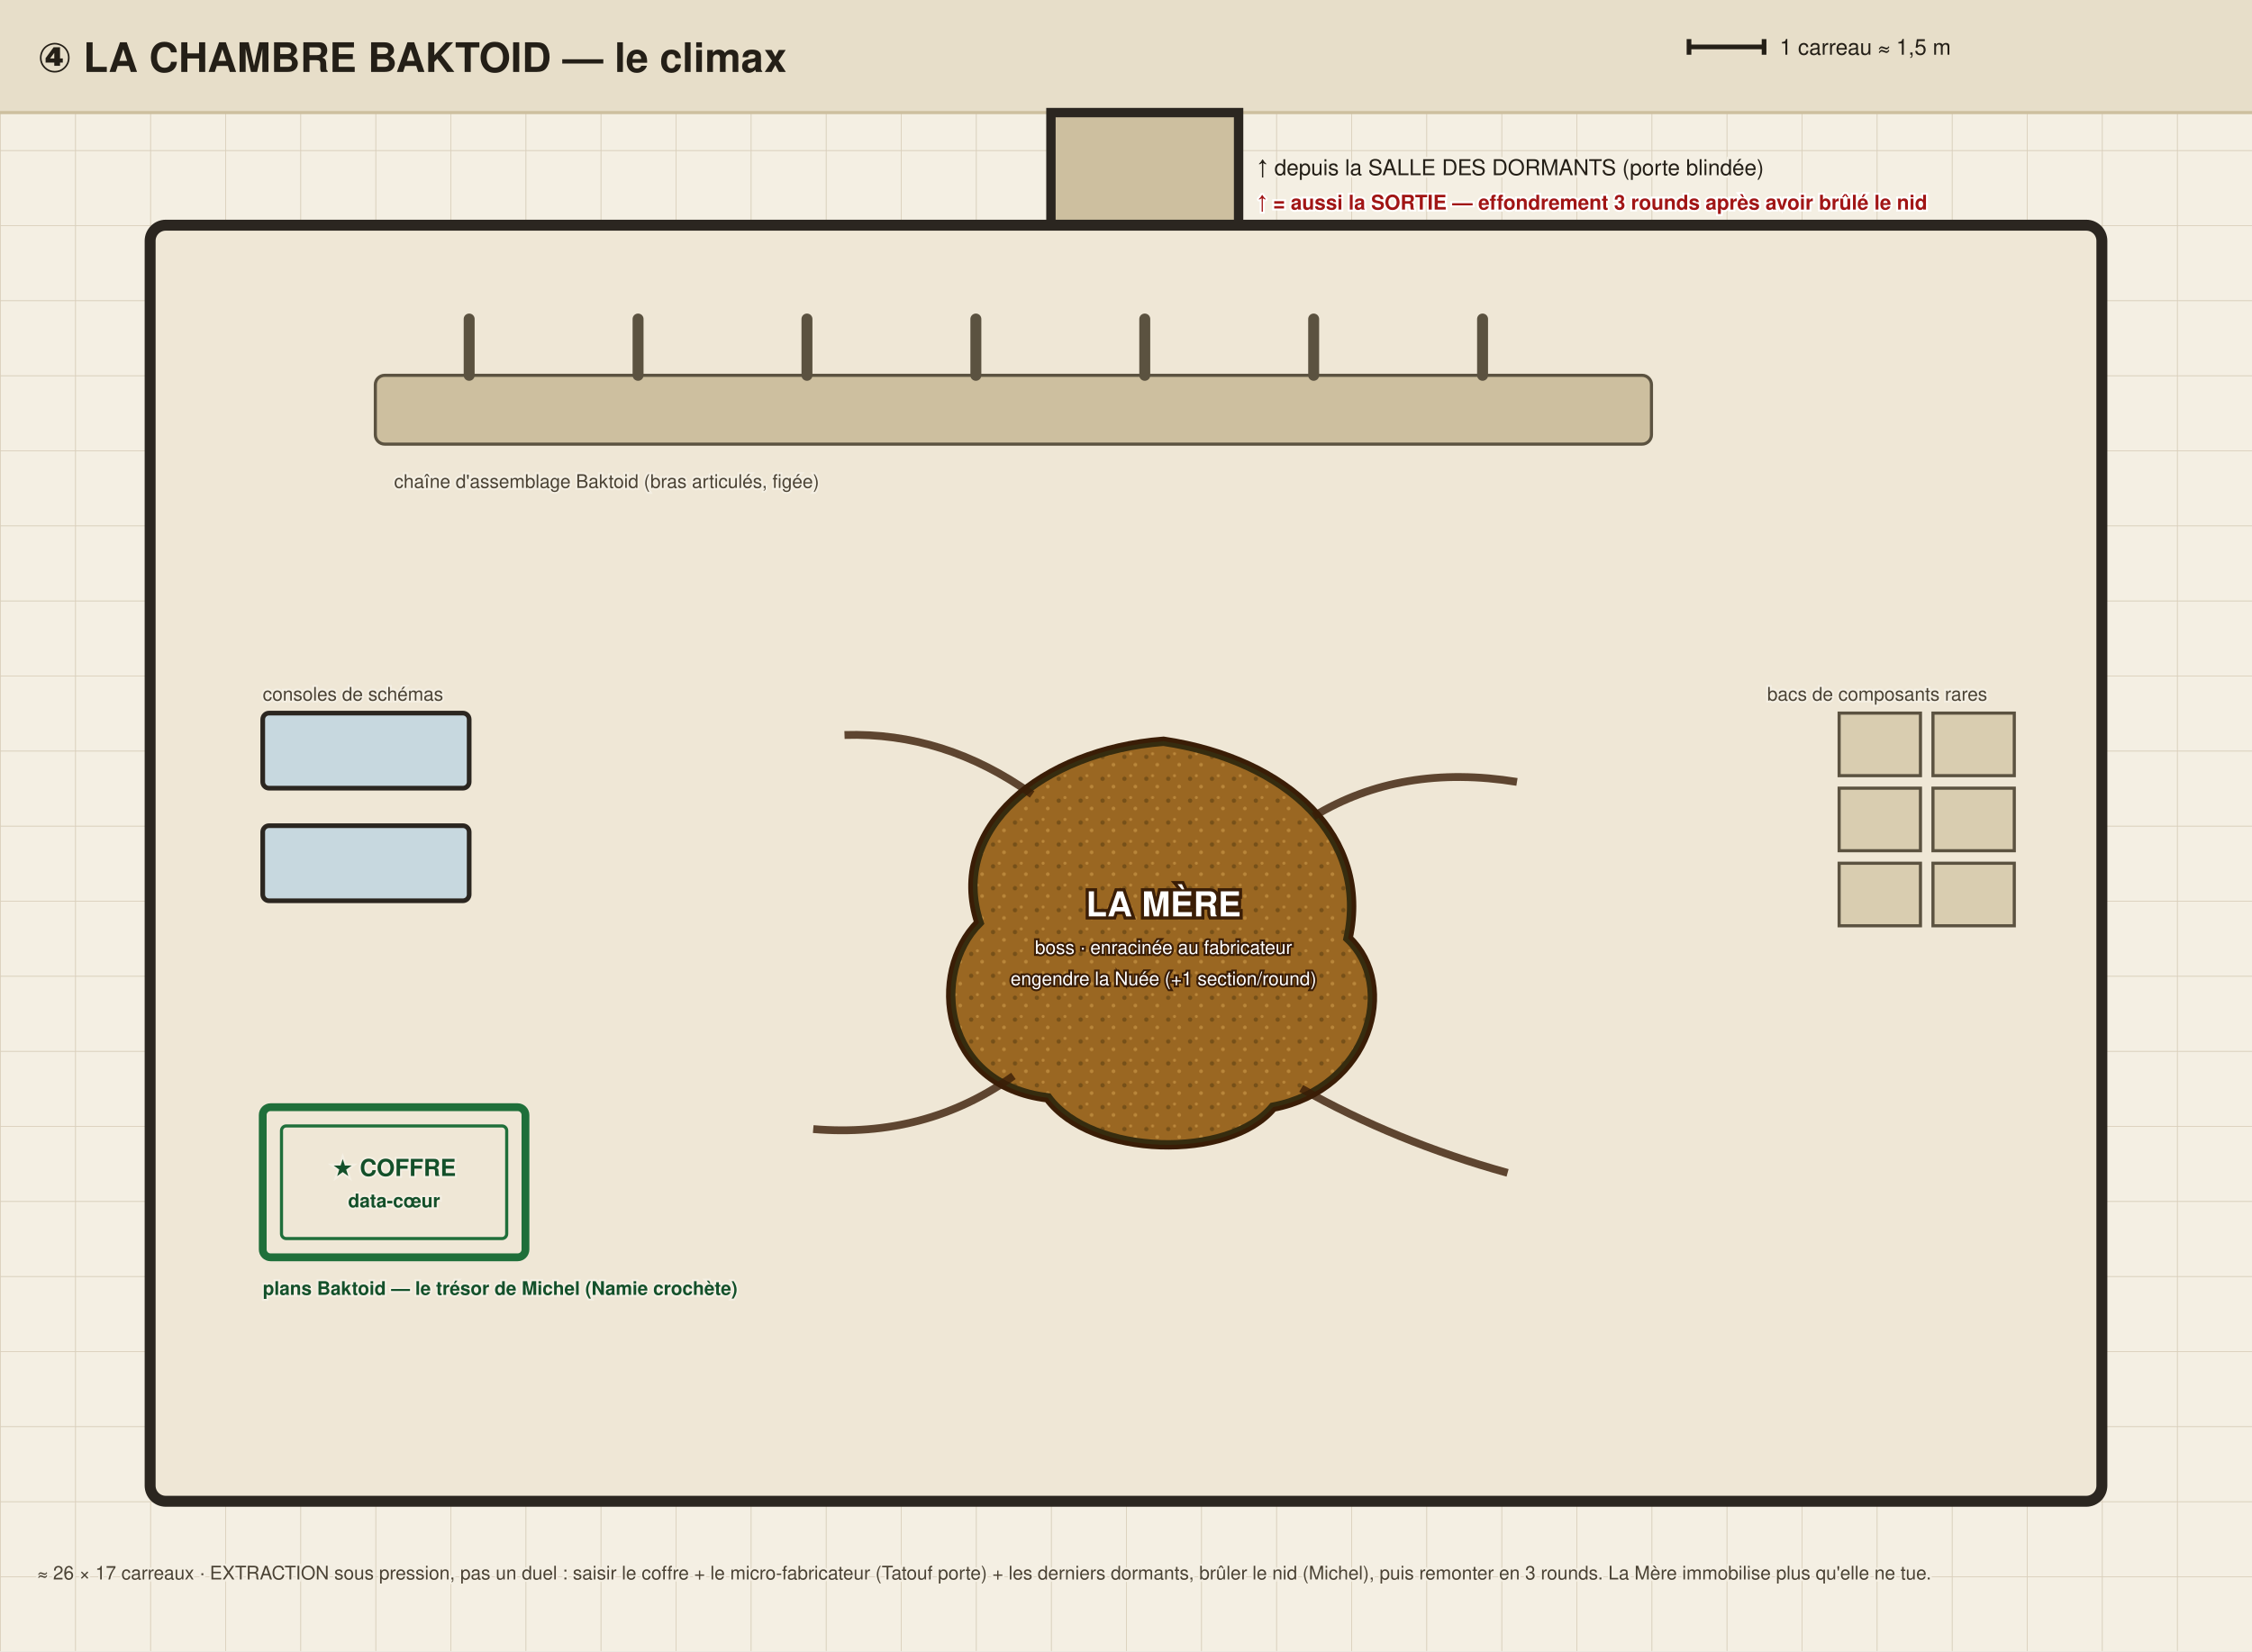
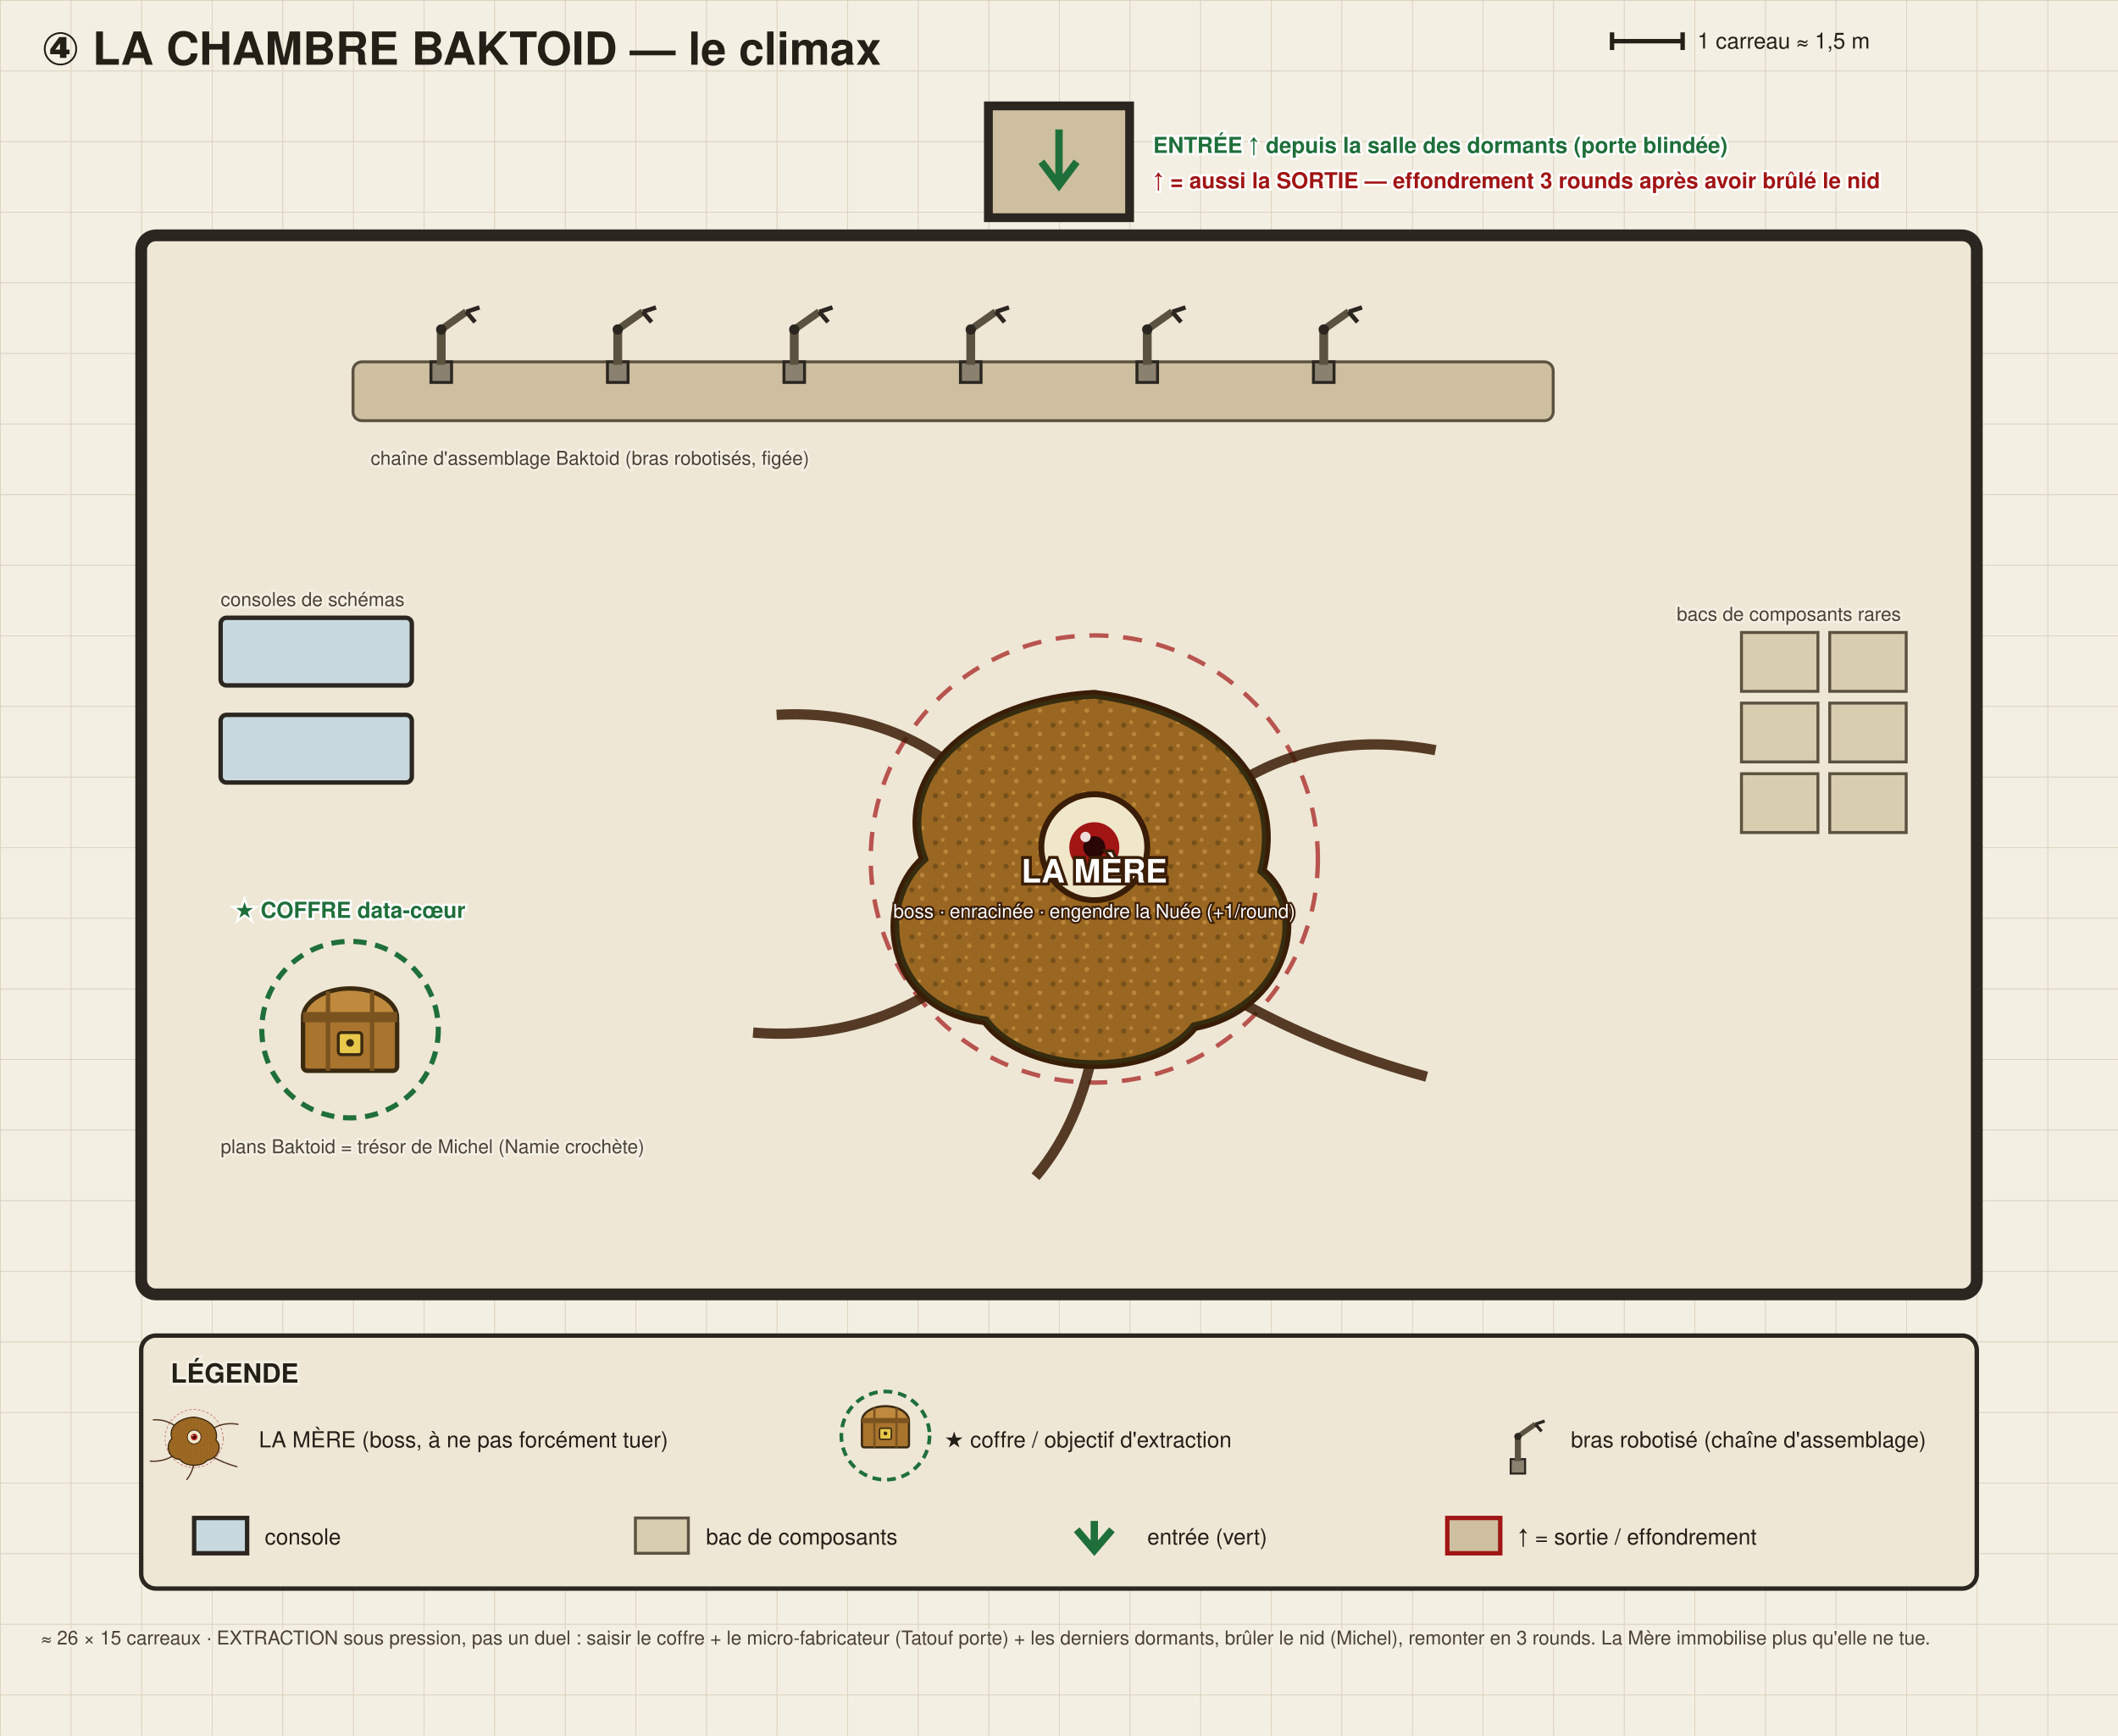
- <svg xmlns="http://www.w3.org/2000/svg" viewBox="0 0 1440 1056" font-family="'Segoe UI',Helvetica,Arial,sans-serif">
+ <svg xmlns="http://www.w3.org/2000/svg" viewBox="0 0 1440 1180" font-family="'Segoe UI',Helvetica,Arial,sans-serif">
  <defs>
    <pattern id="grid" width="48" height="48" patternUnits="userSpaceOnUse">
      <path d="M48 0H0V48" fill="none" stroke="#d9cfbb" stroke-width="1" />
    </pattern>
-     <pattern id="rust" width="14" height="14" patternUnits="userSpaceOnUse">
-       <rect width="14" height="14" fill="#b5651d" />
-       <circle cx="3" cy="4" r="1.4" fill="#8a4a12" />
-       <circle cx="10" cy="9" r="1.2" fill="#d98a3a" />
-       <circle cx="7" cy="2" r="1" fill="#d98a3a" />
+     <pattern id="rust" width="16" height="16" patternUnits="userSpaceOnUse">
+       <rect width="16" height="16" fill="#b5651d" />
+       <circle cx="4" cy="5" r="1.8" fill="#8a4a12" />
+       <circle cx="11" cy="11" r="1.6" fill="#d98a3a" />
+       <circle cx="9" cy="3" r="1.3" fill="#d98a3a" />
    </pattern>
+     <g id="arm">
+       <rect x="-7" y="0" width="14" height="14" fill="#8a8170" stroke="#2b2620" stroke-width="2" />
+       <line x1="0" y1="2" x2="0" y2="-22" stroke="#5b5240" stroke-width="6" />
+       <line x1="0" y1="-22" x2="17" y2="-34" stroke="#5b5240" stroke-width="5" />
+       <circle cx="0" cy="-22" r="3.5" fill="#2b2620" />
+       <path d="M17 -34 l9 -3 m-9 3 l6 7" stroke="#2b2620" stroke-width="3" fill="none" />
+     </g>
+     <g id="chest">
+       <path d="M-32 -8 a32 20 0 0 1 64 0 Z" fill="#c08a3e" stroke="#3a2a10" stroke-width="3" />
+       <rect x="-32" y="-8" width="64" height="36" rx="3" fill="#a9742e" stroke="#3a2a10" stroke-width="3" />
+       <rect x="-32" y="-12" width="64" height="7" fill="#7a531f" />
+       <line x1="-15" y1="-26" x2="-15" y2="28" stroke="#7a531f" stroke-width="3" />
+       <line x1="15" y1="-26" x2="15" y2="28" stroke="#7a531f" stroke-width="3" />
+       <rect x="-8" y="2" width="16" height="15" rx="2" fill="#e8c84a" stroke="#3a2a10" stroke-width="2" />
+       <circle cx="0" cy="9" r="2.6" fill="#3a2a10" />
+     </g>
+     <g id="mere">
+       <circle r="152" fill="none" stroke="#a11515" stroke-width="3" stroke-dasharray="13 10" opacity="0.7" />
+       <g stroke="#3a1d06" stroke-width="7" fill="none" opacity="0.85">
+         <path d="M-92 -60 q-52 -42 -124 -38" />
+         <path d="M98 -52 q58 -36 134 -22" />
+         <path d="M-98 82 q-58 42 -134 36" />
+         <path d="M90 92 q62 36 136 56" />
+         <path d="M2 112 q-8 64 -42 104" />
+       </g>
+       <path d="M0 -112 C80 -102 130 -54 114 8 C148 36 130 102 68 114 C40 150 -46 148 -74 110 C-142 102 -150 30 -116 0 C-138 -60 -78 -108 0 -112 Z" fill="url(#rust)" stroke="#3a1d06" stroke-width="6" />
+       <path d="M0 -112 C80 -102 130 -54 114 8 C148 36 130 102 68 114 C40 150 -46 148 -74 110 C-142 102 -150 30 -116 0 C-138 -60 -78 -108 0 -112 Z" fill="#1f6f3a" opacity="0.18" />
+       <circle cx="0" cy="-8" r="36" fill="#f0e6c8" stroke="#3a1d06" stroke-width="4" />
+       <circle cx="0" cy="-8" r="17" fill="#a11515" />
+       <circle cx="0" cy="-8" r="7.5" fill="#2b0606" />
+       <circle cx="-6" cy="-15" r="3.5" fill="#fff" opacity="0.85" />
+     </g>
    <style>
-       .ttl{font-size:26px;font-weight:700;fill:#241f17}
-       .scl{font-size:14px;fill:#241f17}
-       .lbl{font-size:14px;fill:#241f17;paint-order:stroke;stroke:#f4efe3;stroke-width:3}
-       .sub{font-size:12px;fill:#4a4234;paint-order:stroke;stroke:#f4efe3;stroke-width:2.5}
-       .gl{font-size:13px;font-weight:700;fill:#a11515;paint-order:stroke;stroke:#fff;stroke-width:2.5}
-       .cx{font-size:12px;font-weight:700;fill:#13502a;paint-order:stroke;stroke:#f4efe3;stroke-width:2.5}
+       .ttl{font-size:31px;font-weight:700;fill:#241f17}.scl{font-size:15px;fill:#241f17}
+       .rm{font-size:19px;font-weight:700;fill:#241f17;paint-order:stroke;stroke:#f4efe3;stroke-width:3.5}
+       .lbl{font-size:16px;fill:#241f17;paint-order:stroke;stroke:#f4efe3;stroke-width:3.5}
+       .sub{font-size:13px;fill:#4a4234;paint-order:stroke;stroke:#f4efe3;stroke-width:3}
+       .gl{font-size:15px;font-weight:700;fill:#a11515;paint-order:stroke;stroke:#fff;stroke-width:3}
+       .ok{font-size:15px;font-weight:700;fill:#1f6f3a;paint-order:stroke;stroke:#fff;stroke-width:3}
+       .leg{font-size:15px;fill:#241f17}
    </style>
  </defs>
-   <rect width="1440" height="1056" fill="#f4efe3" />
-   <rect width="1440" height="1056" fill="url(#grid)" />
-   <rect x="0" y="0" width="1440" height="72" fill="#e7dec9" />
-   <line x1="0" y1="72" x2="1440" y2="72" stroke="#cdbf9f" stroke-width="2" />
-   <text x="24" y="46" class="ttl">④ LA CHAMBRE BAKTOID — le climax</text>
-   <g transform="translate(1080,30)">
+   <rect width="1440" height="1180" fill="#f4efe3" />
+   <rect width="1440" height="1180" fill="url(#grid)" />
+   <text x="28" y="44" class="ttl">④ LA CHAMBRE BAKTOID — le climax</text>
+   <g transform="translate(1096,28)">
    <line x1="0" y1="0" x2="48" y2="0" stroke="#241f17" stroke-width="3" />
-     <line x1="0" y1="-5" x2="0" y2="5" stroke="#241f17" stroke-width="3" />
-     <line x1="48" y1="-5" x2="48" y2="5" stroke="#241f17" stroke-width="3" />
+     <line x1="0" y1="-6" x2="0" y2="6" stroke="#241f17" stroke-width="3" />
+     <line x1="48" y1="-6" x2="48" y2="6" stroke="#241f17" stroke-width="3" />
    <text x="58" y="5" class="scl">1 carreau ≈ 1,5 m</text>
  </g>
-   <rect x="672" y="72" width="120" height="72" fill="#cdbf9f" stroke="#2b2620" stroke-width="6" />
-   <text x="804" y="112" class="lbl">↑ depuis la SALLE DES DORMANTS (porte blindée)</text>
-   <text x="804" y="134" class="gl">↑ = aussi la SORTIE — effondrement 3 rounds après avoir brûlé le nid</text>
-   <rect x="96" y="144" width="1248" height="816" rx="10" fill="#efe7d6" stroke="#2b2620" stroke-width="7" />
-   <rect x="240" y="240" width="816" height="44" rx="6" fill="#cdbf9f" stroke="#5b5240" stroke-width="2" />
-   <g stroke="#5b5240" stroke-width="7" stroke-linecap="round">
-     <line x1="300" y1="240" x2="300" y2="204" />
-     <line x1="408" y1="240" x2="408" y2="204" />
-     <line x1="516" y1="240" x2="516" y2="204" />
-     <line x1="624" y1="240" x2="624" y2="204" />
-     <line x1="732" y1="240" x2="732" y2="204" />
-     <line x1="840" y1="240" x2="840" y2="204" />
-     <line x1="948" y1="240" x2="948" y2="204" />
+   <rect x="672" y="72" width="96" height="76" fill="#cdbf9f" stroke="#2b2620" stroke-width="6" />
+   <path d="M720 88 V124 M708 110 L720 126 L732 110" fill="none" stroke="#1f6f3a" stroke-width="5" />
+   <text x="784" y="104" class="ok">ENTRÉE ↑ depuis la salle des dormants (porte blindée)</text>
+   <text x="784" y="128" class="gl">↑ = aussi la SORTIE — effondrement 3 rounds après avoir brûlé le nid</text>
+   <rect x="96" y="160" width="1248" height="720" rx="10" fill="#efe7d6" stroke="#2b2620" stroke-width="8" />
+   <rect x="240" y="246" width="816" height="40" rx="6" fill="#cdbf9f" stroke="#5b5240" stroke-width="2" />
+   <use href="#arm" transform="translate(300,246)" />
+   <use href="#arm" transform="translate(420,246)" />
+   <use href="#arm" transform="translate(540,246)" />
+   <use href="#arm" transform="translate(660,246)" />
+   <use href="#arm" transform="translate(780,246)" />
+   <use href="#arm" transform="translate(900,246)" />
+   <text x="252" y="316" class="sub">chaîne d'assemblage Baktoid (bras robotisés, figée)</text>
+   <rect x="150" y="420" width="130" height="46" rx="4" fill="#c7d8df" stroke="#2b2620" stroke-width="3" />
+   <rect x="150" y="486" width="130" height="46" rx="4" fill="#c7d8df" stroke="#2b2620" stroke-width="3" />
+   <text x="150" y="412" class="sub">consoles de schémas</text>
+   <use href="#chest" transform="translate(238,700)" />
+   <circle cx="238" cy="700" r="60" fill="none" stroke="#1f6f3a" stroke-width="3.5" stroke-dasharray="9 6" />
+   <text x="238" y="624" text-anchor="middle" class="ok">★ COFFRE data-cœur</text>
+   <text x="150" y="784" class="sub">plans Baktoid = trésor de Michel (Namie crochète)</text>
+   <g fill="#d9cdb0" stroke="#5b5240" stroke-width="2">
+     <rect x="1184" y="430" width="52" height="40" />
+     <rect x="1244" y="430" width="52" height="40" />
+     <rect x="1184" y="478" width="52" height="40" />
+     <rect x="1244" y="478" width="52" height="40" />
+     <rect x="1184" y="526" width="52" height="40" />
+     <rect x="1244" y="526" width="52" height="40" />
  </g>
-   <text x="252" y="312" class="sub">chaîne d'assemblage Baktoid (bras articulés, figée)</text>
-   <rect x="168" y="456" width="132" height="48" rx="4" fill="#c7d8df" stroke="#2b2620" stroke-width="3" />
-   <rect x="168" y="528" width="132" height="48" rx="4" fill="#c7d8df" stroke="#2b2620" stroke-width="3" />
-   <text x="168" y="448" class="sub">consoles de schémas</text>
-   <rect x="168" y="708" width="168" height="96" rx="5" fill="#efe7d6" stroke="#1f6f3a" stroke-width="5" />
-   <rect x="180" y="720" width="144" height="72" rx="3" fill="none" stroke="#1f6f3a" stroke-width="2" />
-   <text x="252" y="752" text-anchor="middle" class="cx" style="font-size:15px">★ COFFRE</text>
-   <text x="252" y="772" text-anchor="middle" class="cx">data-cœur</text>
-   <text x="168" y="828" class="cx">plans Baktoid — le trésor de Michel (Namie crochète)</text>
-   <g fill="#d9cdb0" stroke="#5b5240" stroke-width="2">
-     <rect x="1176" y="456" width="52" height="40" />
-     <rect x="1236" y="456" width="52" height="40" />
-     <rect x="1176" y="504" width="52" height="40" />
-     <rect x="1236" y="504" width="52" height="40" />
-     <rect x="1176" y="552" width="52" height="40" />
-     <rect x="1236" y="552" width="52" height="40" />
+   <text x="1140" y="422" class="sub">bacs de composants rares</text>
+   <use href="#mere" transform="translate(744,584)" />
+   <text x="744" y="600" text-anchor="middle" class="rm" style="fill:#fff;stroke:#3a1d06;stroke-width:4;font-size:22px">LA MÈRE</text>
+   <text x="744" y="624" text-anchor="middle" class="sub" style="fill:#fff;stroke:#3a1d06;stroke-width:2.5">boss · enracinée · engendre la Nuée (+1/round)</text>
+   <rect x="96" y="908" width="1248" height="172" rx="10" fill="#efe7d6" stroke="#2b2620" stroke-width="3" />
+   <text x="116" y="940" class="rm" style="font-size:18px">LÉGENDE</text>
+   <g transform="translate(132,978)">
+     <use href="#mere" transform="scale(0.13)" />
+     <text x="44" y="6" class="leg">LA MÈRE (boss, à ne pas forcément tuer)</text>
+     <g transform="translate(470,-8)">
+       <use href="#chest" transform="scale(0.5)" />
+       <circle cx="0" cy="6" r="30" fill="none" stroke="#1f6f3a" stroke-width="2.5" stroke-dasharray="6 4" />
+     </g>
+     <text x="510" y="6" class="leg">★ coffre / objectif d'extraction</text>
+     <use href="#arm" transform="translate(900,14) scale(0.7)" />
+     <text x="936" y="6" class="leg">bras robotisé (chaîne d'assemblage)</text>
  </g>
-   <text x="1130" y="448" class="sub">bacs de composants rares</text>
-   <g transform="translate(744,592)">
-     <path d="M0 -118 C80 -106 132 -56 118 8 C150 38 132 104 70 116 C42 150 -46 148 -74 110 C-142 102 -150 30 -118 -2 C-138 -62 -78 -112 0 -118 Z" fill="url(#rust)" stroke="#3a1d06" stroke-width="6" />
-     <path d="M0 -118 C80 -106 132 -56 118 8 C150 38 132 104 70 116 C42 150 -46 148 -74 110 C-142 102 -150 30 -118 -2 C-138 -62 -78 -112 0 -118 Z" fill="#1f6f3a" opacity="0.18" />
-     <g stroke="#3a1d06" stroke-width="5" fill="none" opacity="0.8">
-       <path d="M-84 -84 q-56 -40 -120 -38" />
-       <path d="M96 -70 q56 -34 130 -22" />
-       <path d="M-96 96 q-56 40 -128 34" />
-       <path d="M88 104 q60 34 132 54" />
+   <g transform="translate(132,1040)">
+     <rect x="0" y="-8" width="36" height="24" fill="#c7d8df" stroke="#2b2620" stroke-width="3" />
+     <text x="48" y="10" class="leg">console</text>
+     <g fill="#d9cdb0" stroke="#5b5240" stroke-width="2">
+       <rect x="300" y="-8" width="36" height="24" />
    </g>
-     <text x="0" y="-6" text-anchor="middle" class="lbl" style="fill:#fff;stroke:#3a1d06;stroke-width:4;font-size:22px;font-weight:700">LA MÈRE</text>
-     <text x="0" y="18" text-anchor="middle" class="sub" style="fill:#fff;stroke:#3a1d06;stroke-width:2.5">boss · enracinée au fabricateur</text>
-     <text x="0" y="38" text-anchor="middle" class="sub" style="fill:#fff;stroke:#3a1d06;stroke-width:2.5">engendre la Nuée (+1 section/round)</text>
+     <text x="348" y="10" class="leg">bac de composants</text>
+     <path d="M612 -6 V12 M600 0 L612 14 L624 0" fill="none" stroke="#1f6f3a" stroke-width="5" />
+     <text x="648" y="10" class="leg">entrée (vert)</text>
+     <rect x="852" y="-8" width="36" height="24" fill="#cdbf9f" stroke="#a11515" stroke-width="3" />
+     <text x="900" y="10" class="leg">↑ = sortie / effondrement</text>
  </g>
-   <text x="24" y="1010" class="sub">≈ 26 × 17 carreaux · EXTRACTION sous pression, pas un duel : saisir le coffre + le micro-fabricateur (Tatouf porte) + les derniers dormants, brûler le nid (Michel), puis remonter en 3 rounds. La Mère immobilise plus qu'elle ne tue.</text>
+   <text x="28" y="1118" class="sub">≈ 26 × 15 carreaux · EXTRACTION sous pression, pas un duel : saisir le coffre + le micro-fabricateur (Tatouf porte) + les derniers dormants, brûler le nid (Michel), remonter en 3 rounds. La Mère immobilise plus qu'elle ne tue.</text>
</svg>
